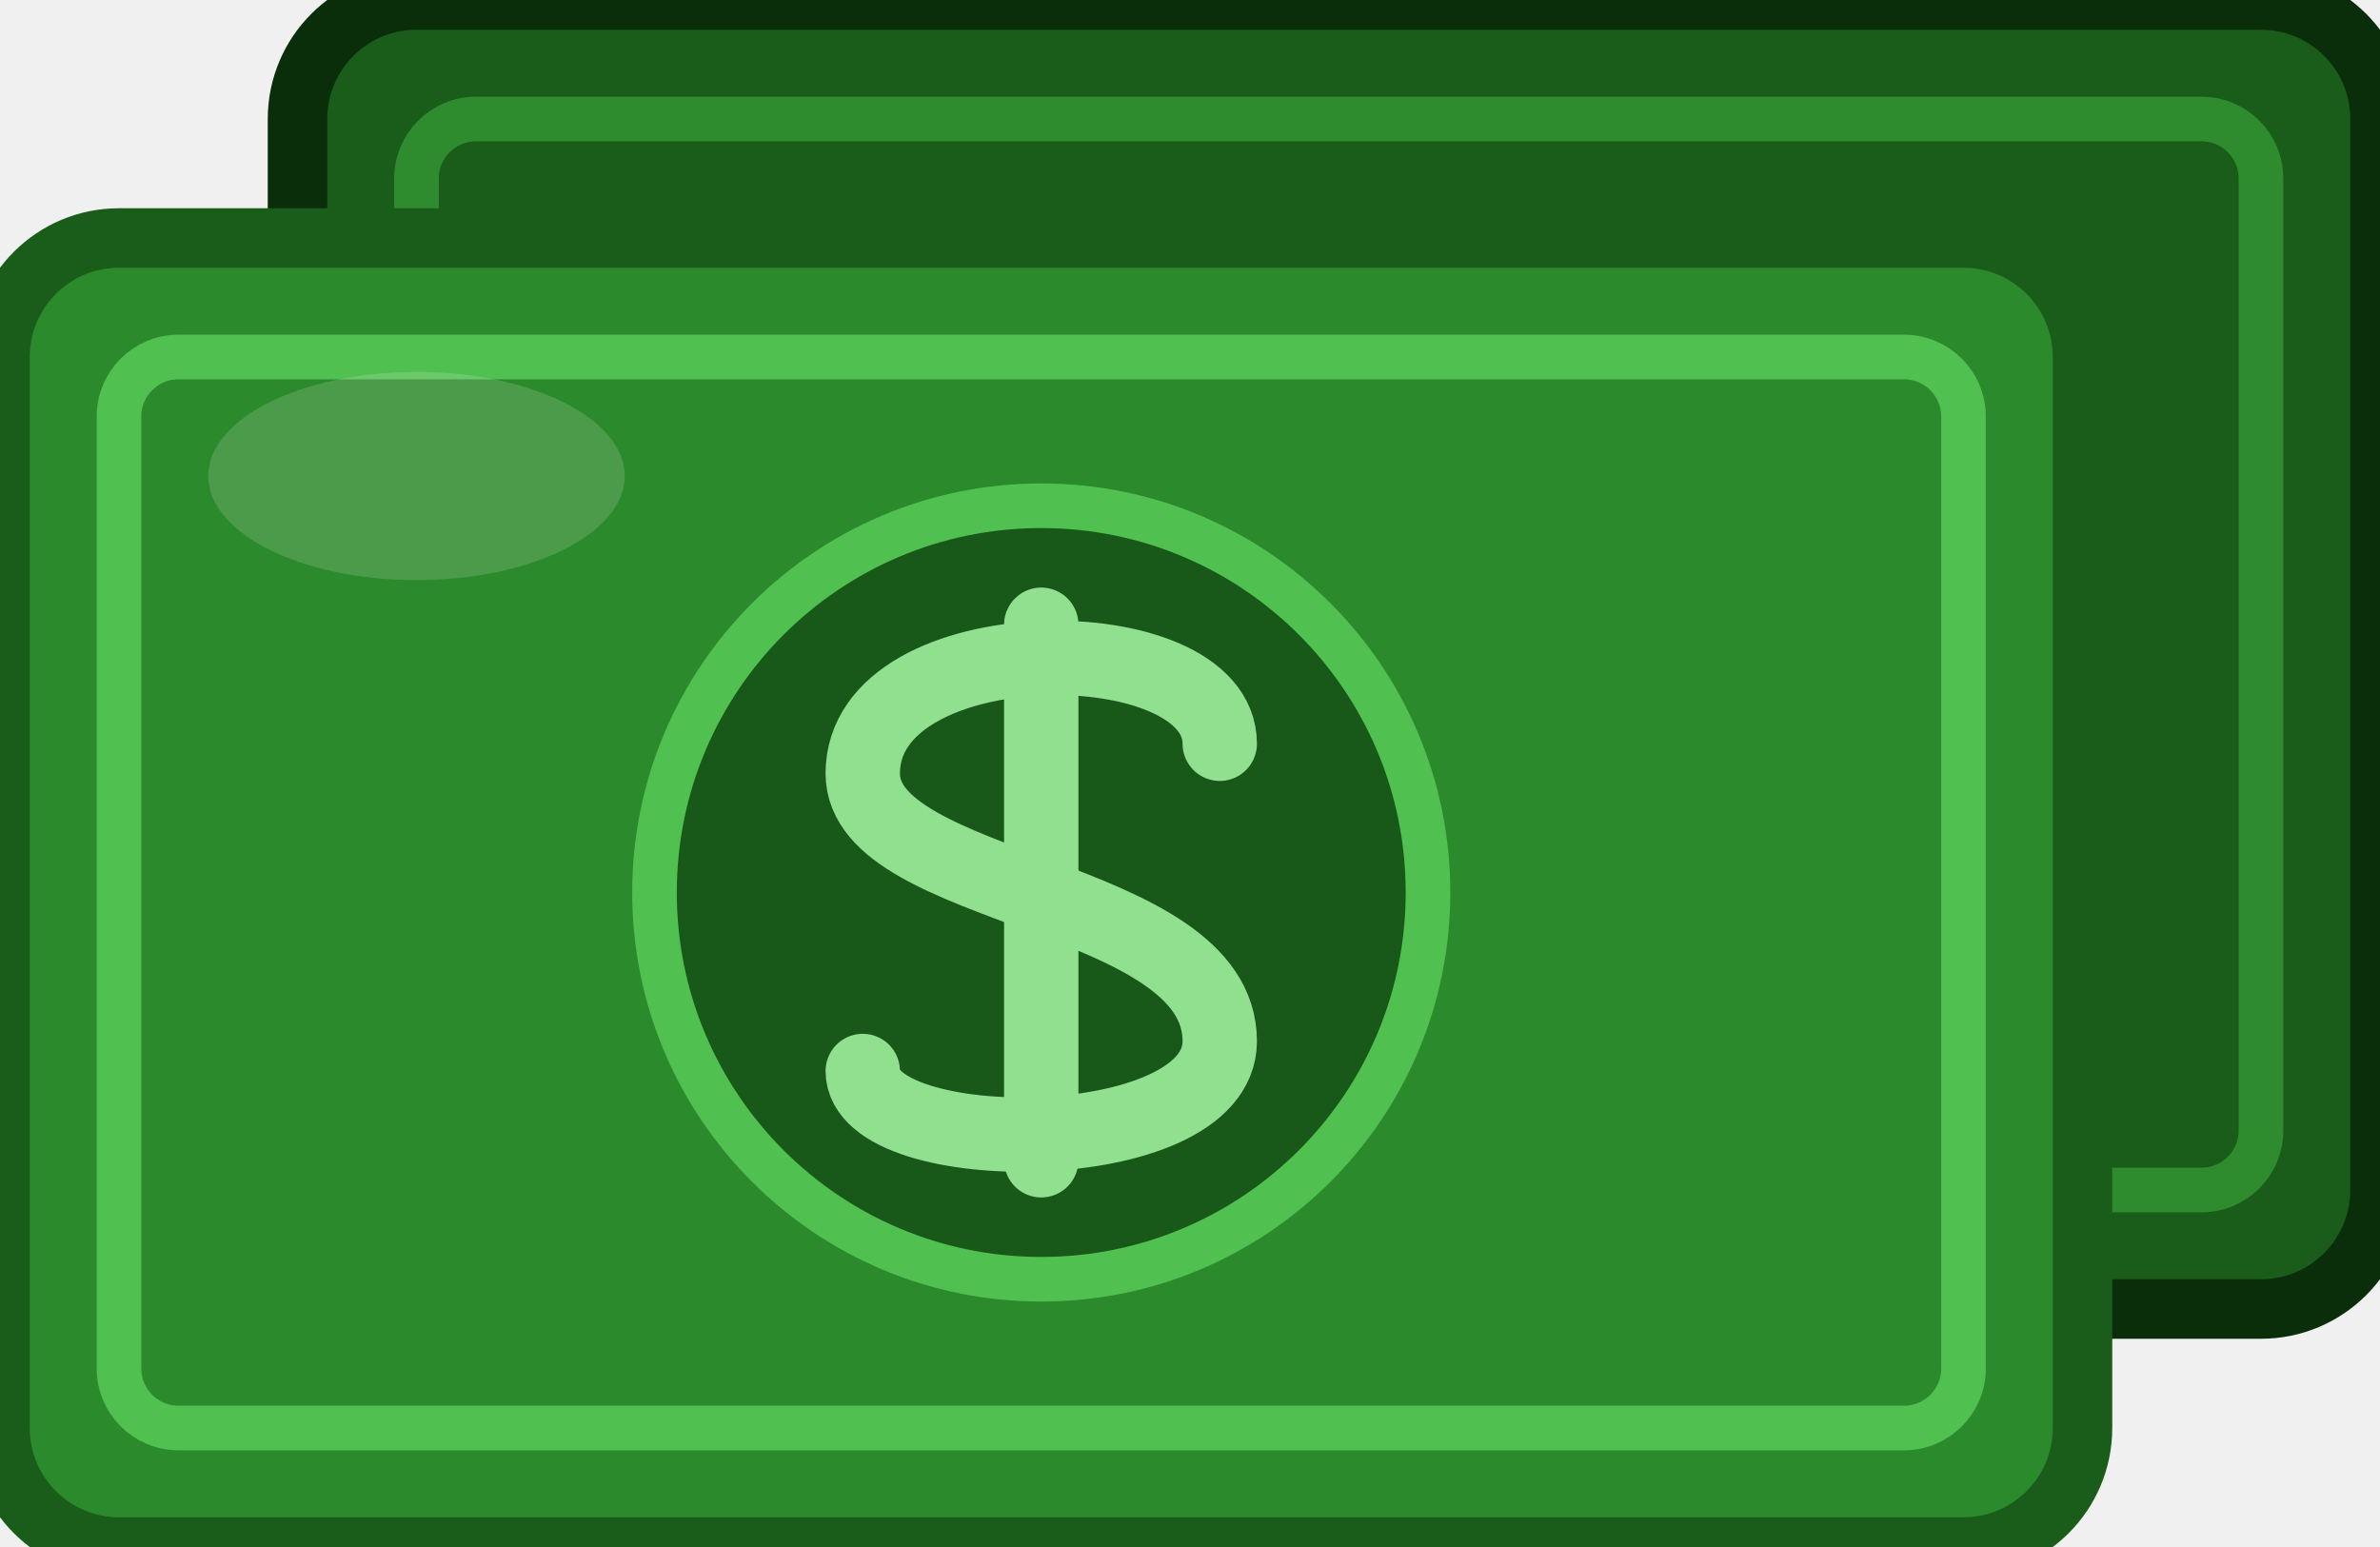
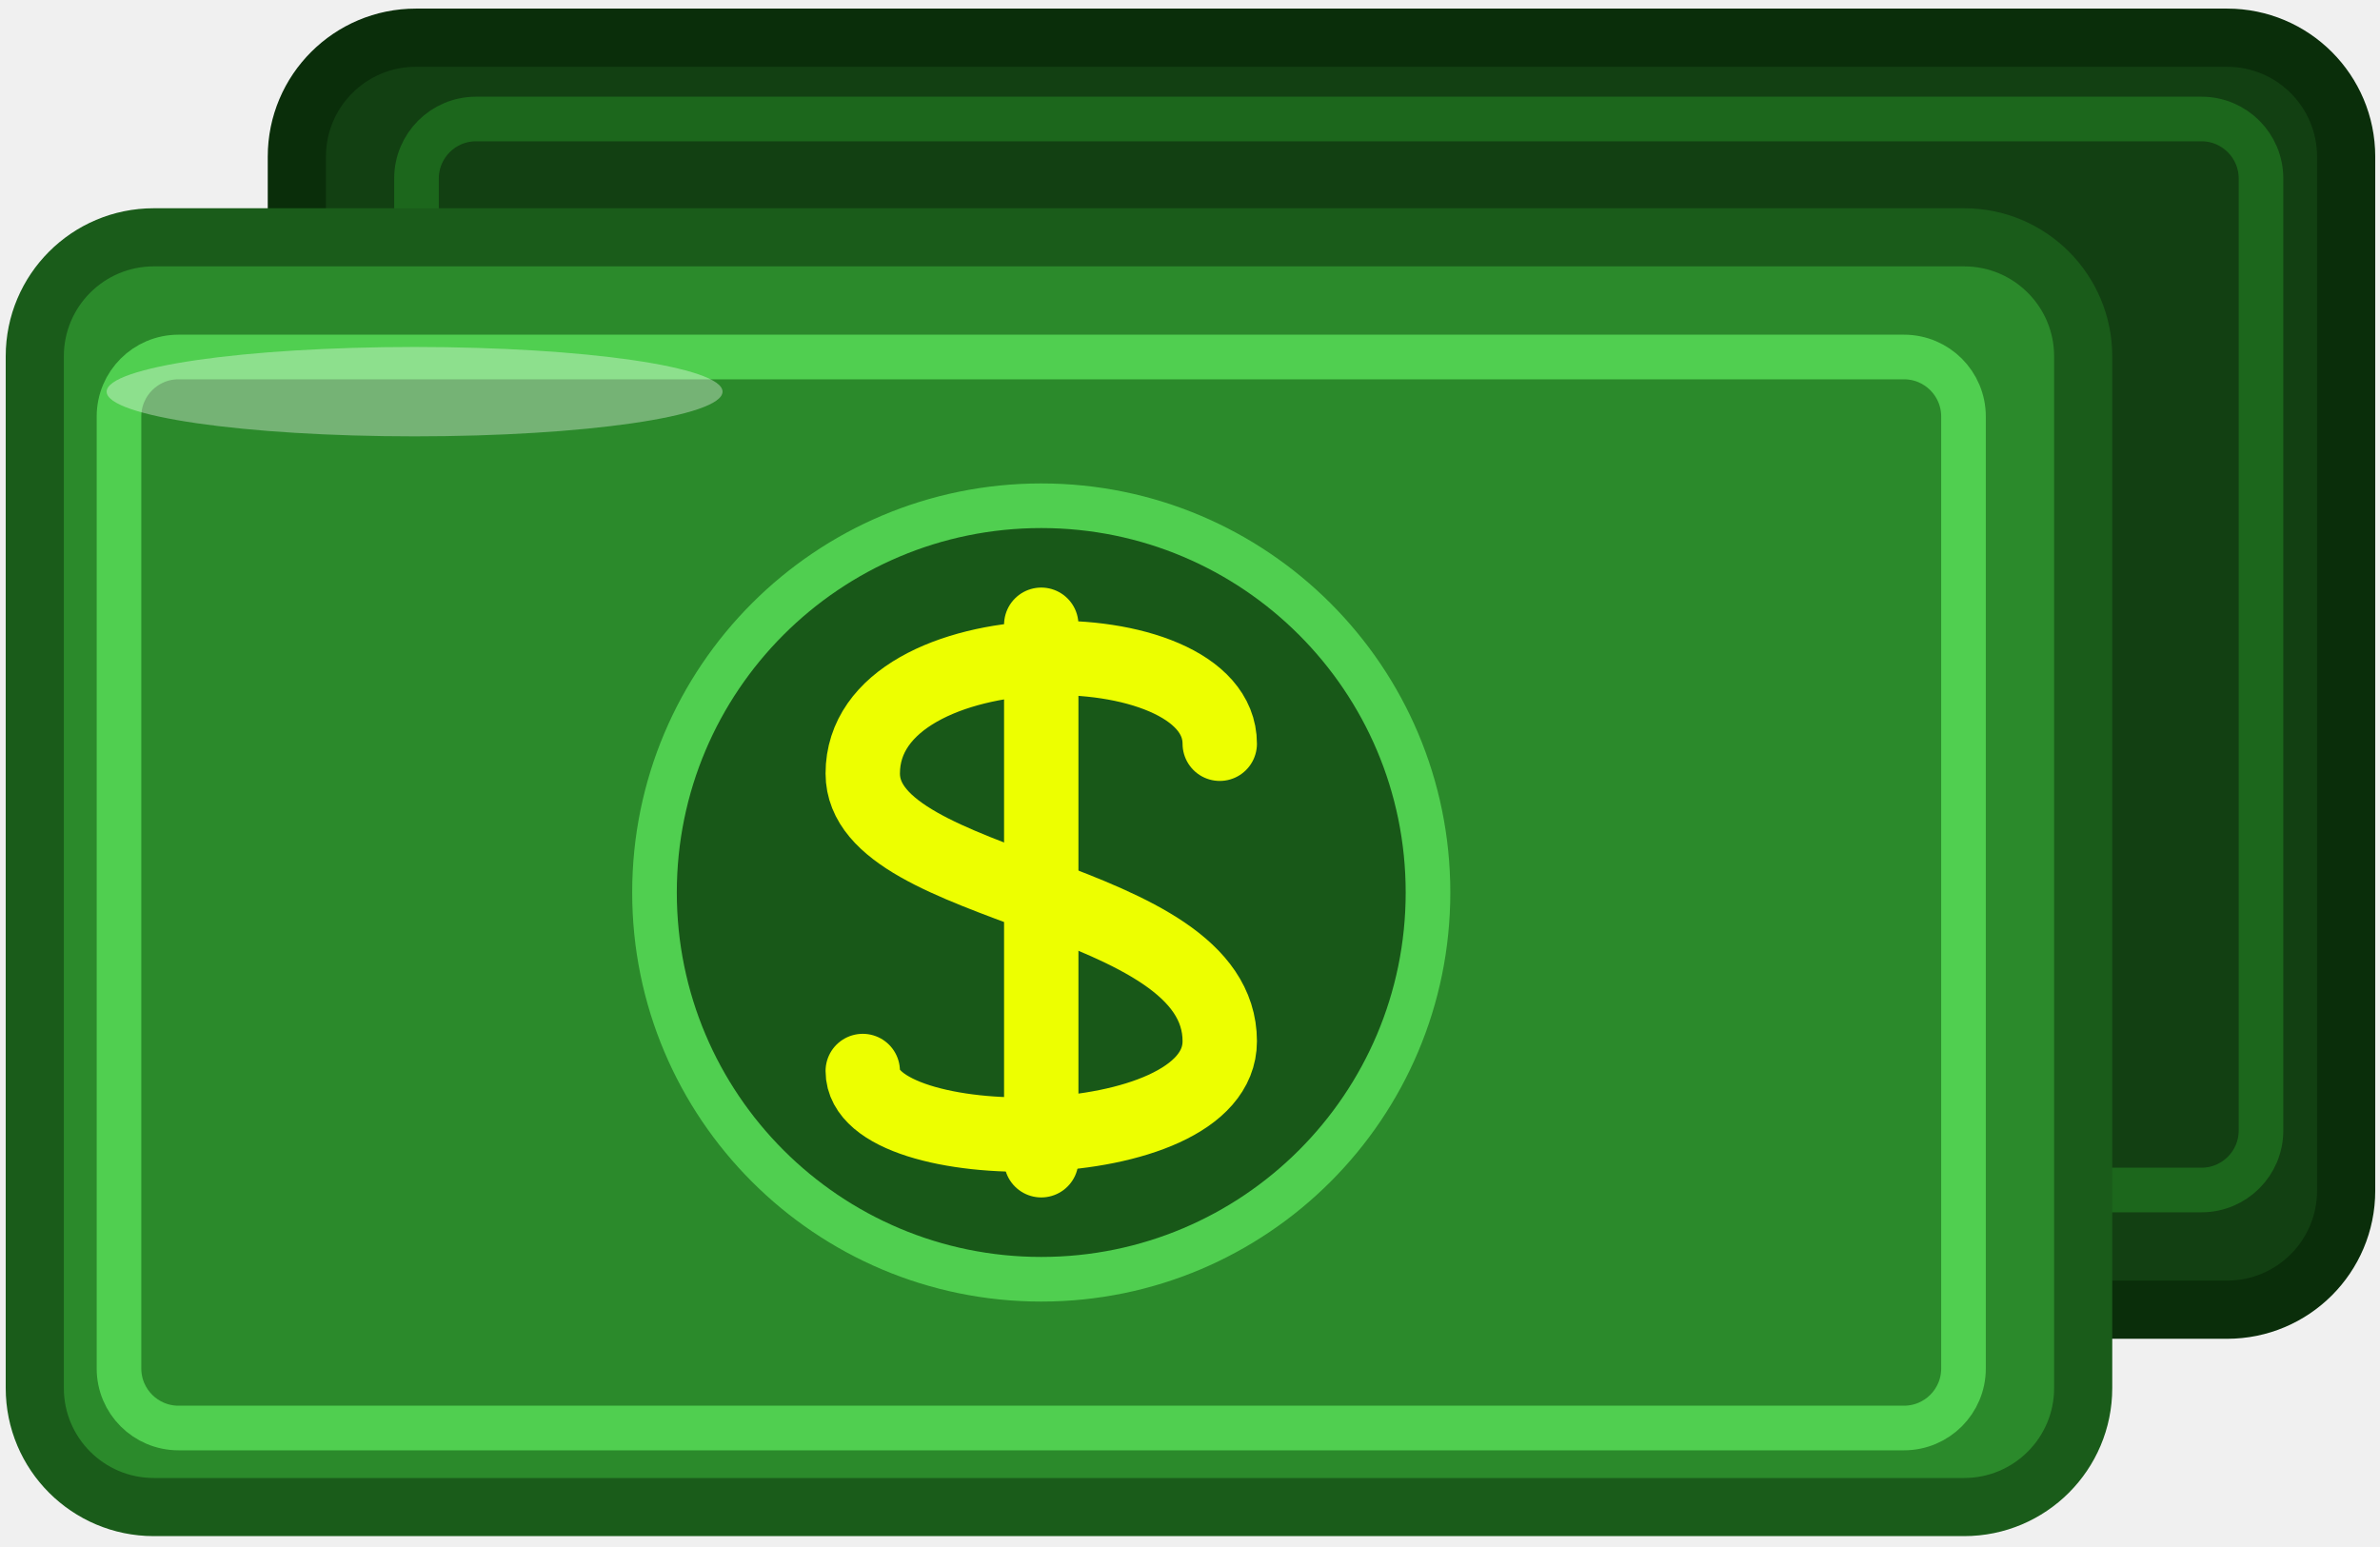
- <svg xmlns="http://www.w3.org/2000/svg" viewBox="0 0 80 52">
-   <rect x="10" y="0" width="70" height="44" rx="4" fill="#1a5c1a" />
-   <rect x="10" y="0" width="70" height="44" rx="4" fill="none" stroke="#0a2e0a" stroke-width="2" />
-   <rect x="14" y="4" width="62" height="36" rx="2" fill="none" stroke="#2e8c2e" stroke-width="1.5" />
-   <rect x="0" y="8" width="70" height="44" rx="4" fill="#2b8a2b" />
-   <rect x="0" y="8" width="70" height="44" rx="4" fill="none" stroke="#1a5c1a" stroke-width="2" />
-   <rect x="4" y="12" width="62" height="36" rx="2" fill="none" stroke="#50c050" stroke-width="1.5" />
-   <ellipse cx="35" cy="30" rx="13" ry="13" fill="#185818" stroke="#50c050" stroke-width="1.5" />
-   <line x1="35" y1="21" x2="35" y2="39" stroke="#90e090" stroke-width="2.5" stroke-linecap="round" />
-   <path d="M 41,25 C 41,21 29,21 29,26 C 29,30 41,30 41,35 C 41,39 29,39 29,36" fill="none" stroke="#90e090" stroke-width="2.5" stroke-linecap="round" stroke-linejoin="round" />
-   <ellipse cx="14" cy="16" rx="7" ry="3.5" fill="white" opacity="0.15" />
+ <svg xmlns="http://www.w3.org/2000/svg" viewBox="0 0 80 52" version="1.1" id="svg7">
+   <defs id="defs7" />
+   <rect x="10" y="1.482" width="69.291" height="42.518" rx="4" fill="#1a5c1a" id="rect1" ry="4" style="stroke-width:0.978;fill:#124012;fill-opacity:1" />
+   <rect x="9.978" y="1.267" width="68.884" height="42.756" rx="4" fill="none" stroke="#0a2e0a" stroke-width="1.956" id="rect2" ry="4" />
+   <rect x="14" y="4" width="62" height="36" rx="2" fill="none" stroke="#2e8c2e" stroke-width="1.5" id="rect3" style="stroke:#1c671c;stroke-opacity:1" />
+   <rect x="0.967" y="8" width="69.033" height="42.906" rx="4" fill="#2b8a2b" id="rect4" ry="4" style="stroke-width:0.981" />
+   <rect x="1.169" y="7.977" width="68.854" height="42.68" rx="4" fill="none" stroke="#1a5c1a" stroke-width="1.954" id="rect5" ry="4" />
+   <rect x="4" y="12" width="62" height="36" rx="2" fill="none" stroke="#50c050" stroke-width="1.5" id="rect6" style="stroke:#50cf50;stroke-opacity:1" />
+   <ellipse cx="35" cy="30" rx="13" ry="13" fill="#185818" stroke="#50c050" stroke-width="1.5" id="ellipse6" style="stroke:#50cf50;stroke-opacity:1" />
+   <line x1="35" y1="21" x2="35" y2="39" stroke="#90e090" stroke-width="2.5" stroke-linecap="round" id="line6" style="stroke:#edff00;stroke-opacity:1" />
+   <path d="M 41,25 C 41,21 29,21 29,26 C 29,30 41,30 41,35 C 41,39 29,39 29,36" fill="none" stroke="#90e090" stroke-width="2.5" stroke-linecap="round" stroke-linejoin="round" id="path6" style="stroke:#edff00;stroke-opacity:1" />
+   <ellipse cx="13.936" cy="13.165" rx="10.351" ry="1.502" fill="#ffffff" opacity="0.15" id="ellipse7" style="stroke-width:0.797;opacity:0.35" />
</svg>
